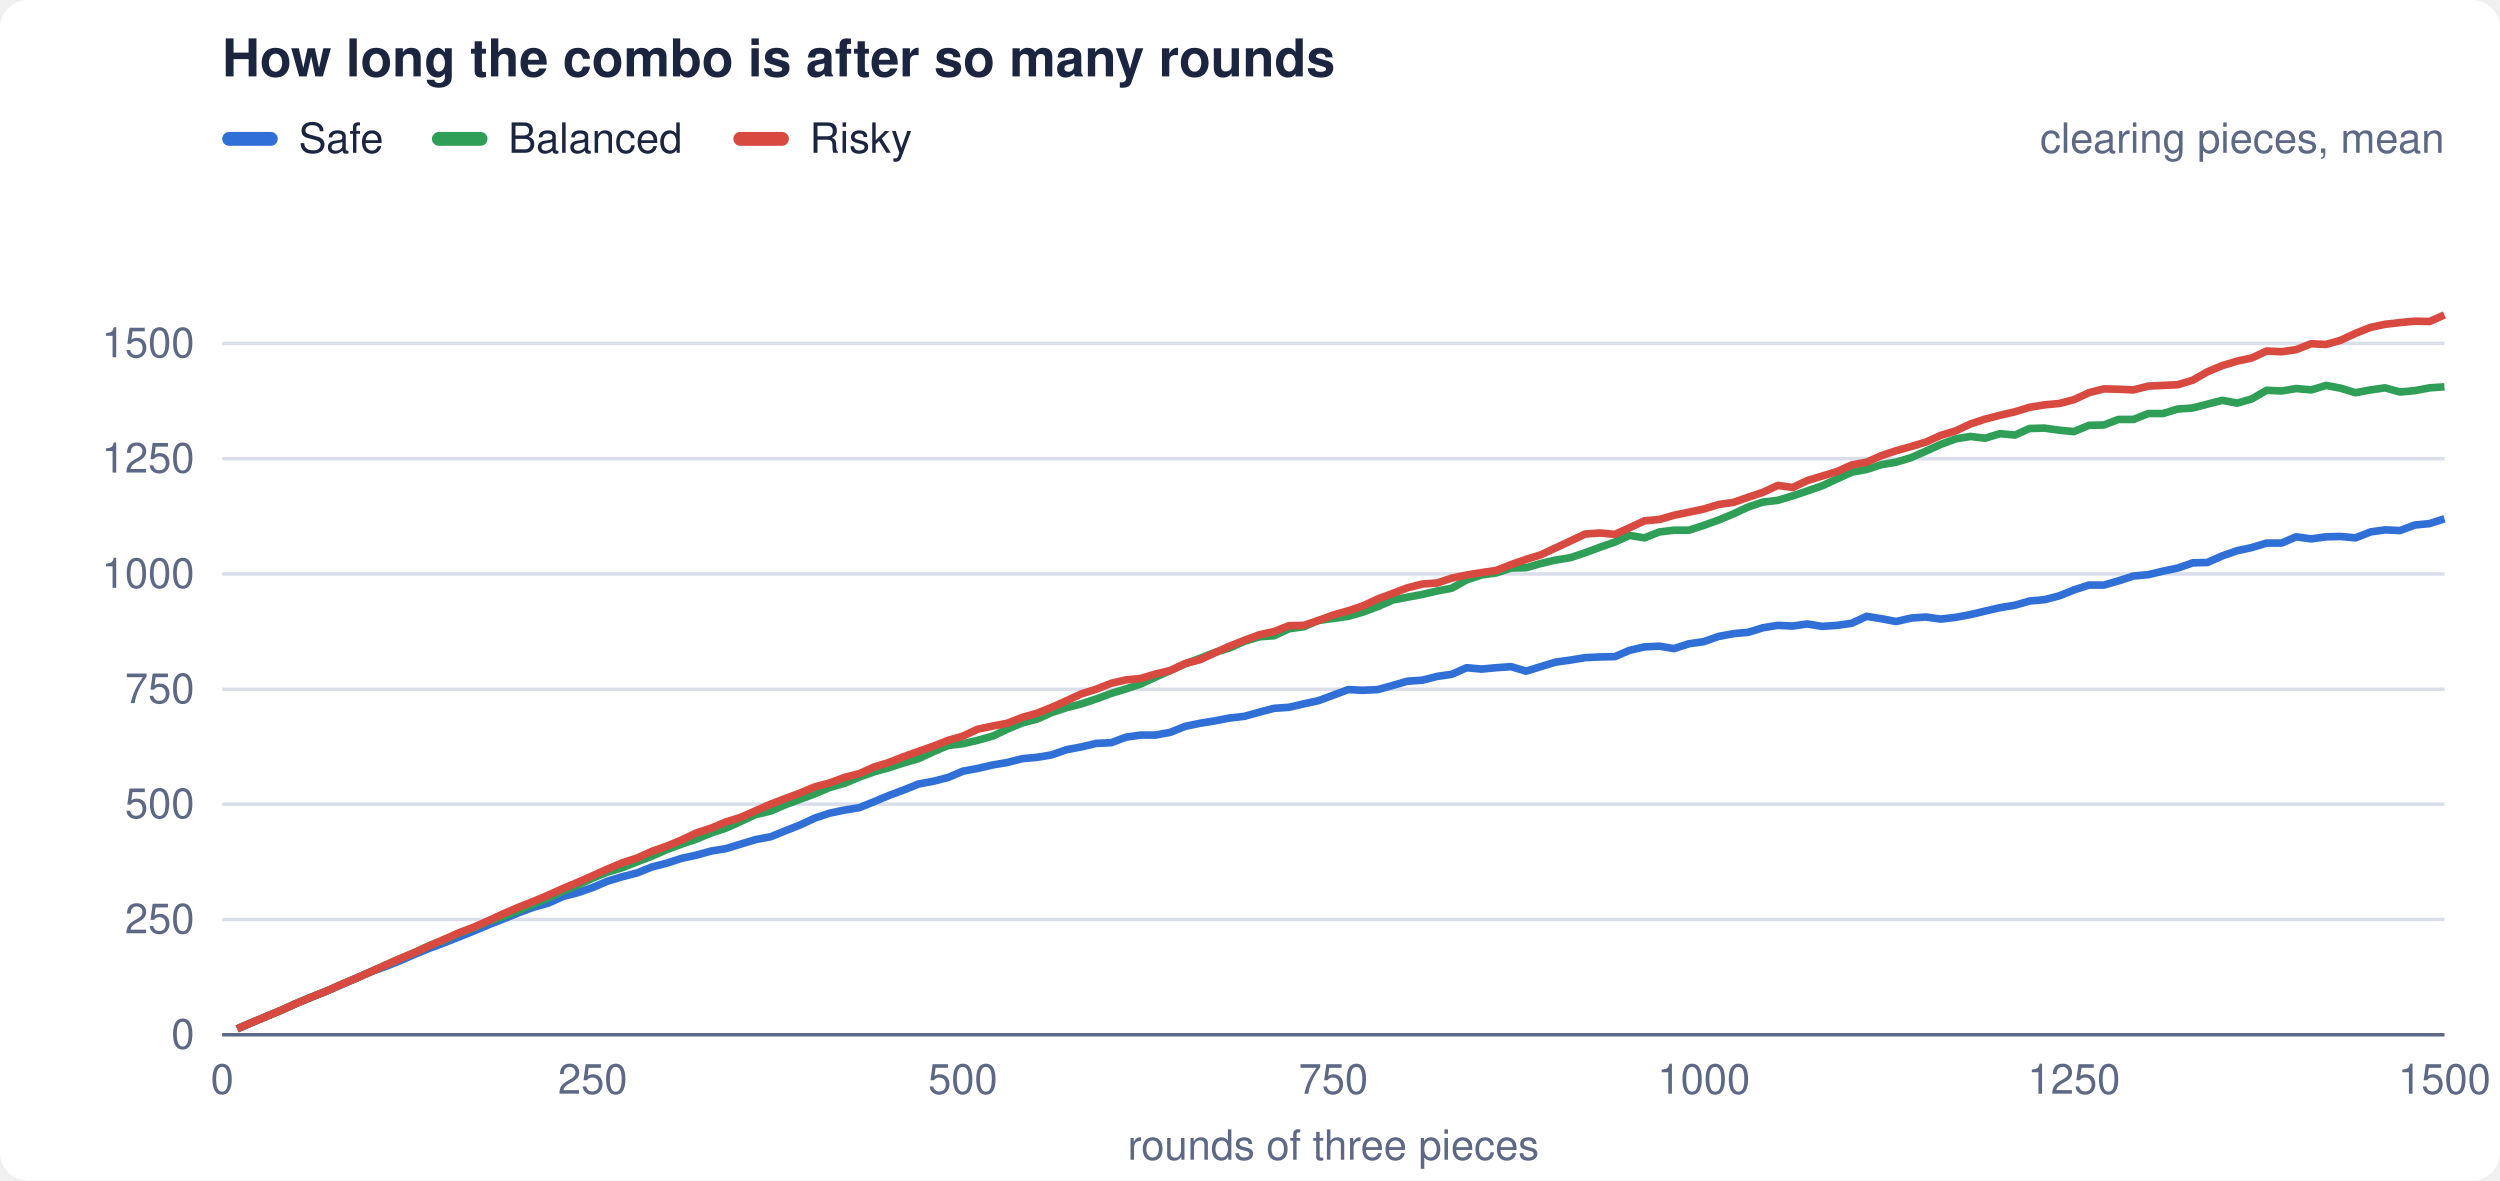
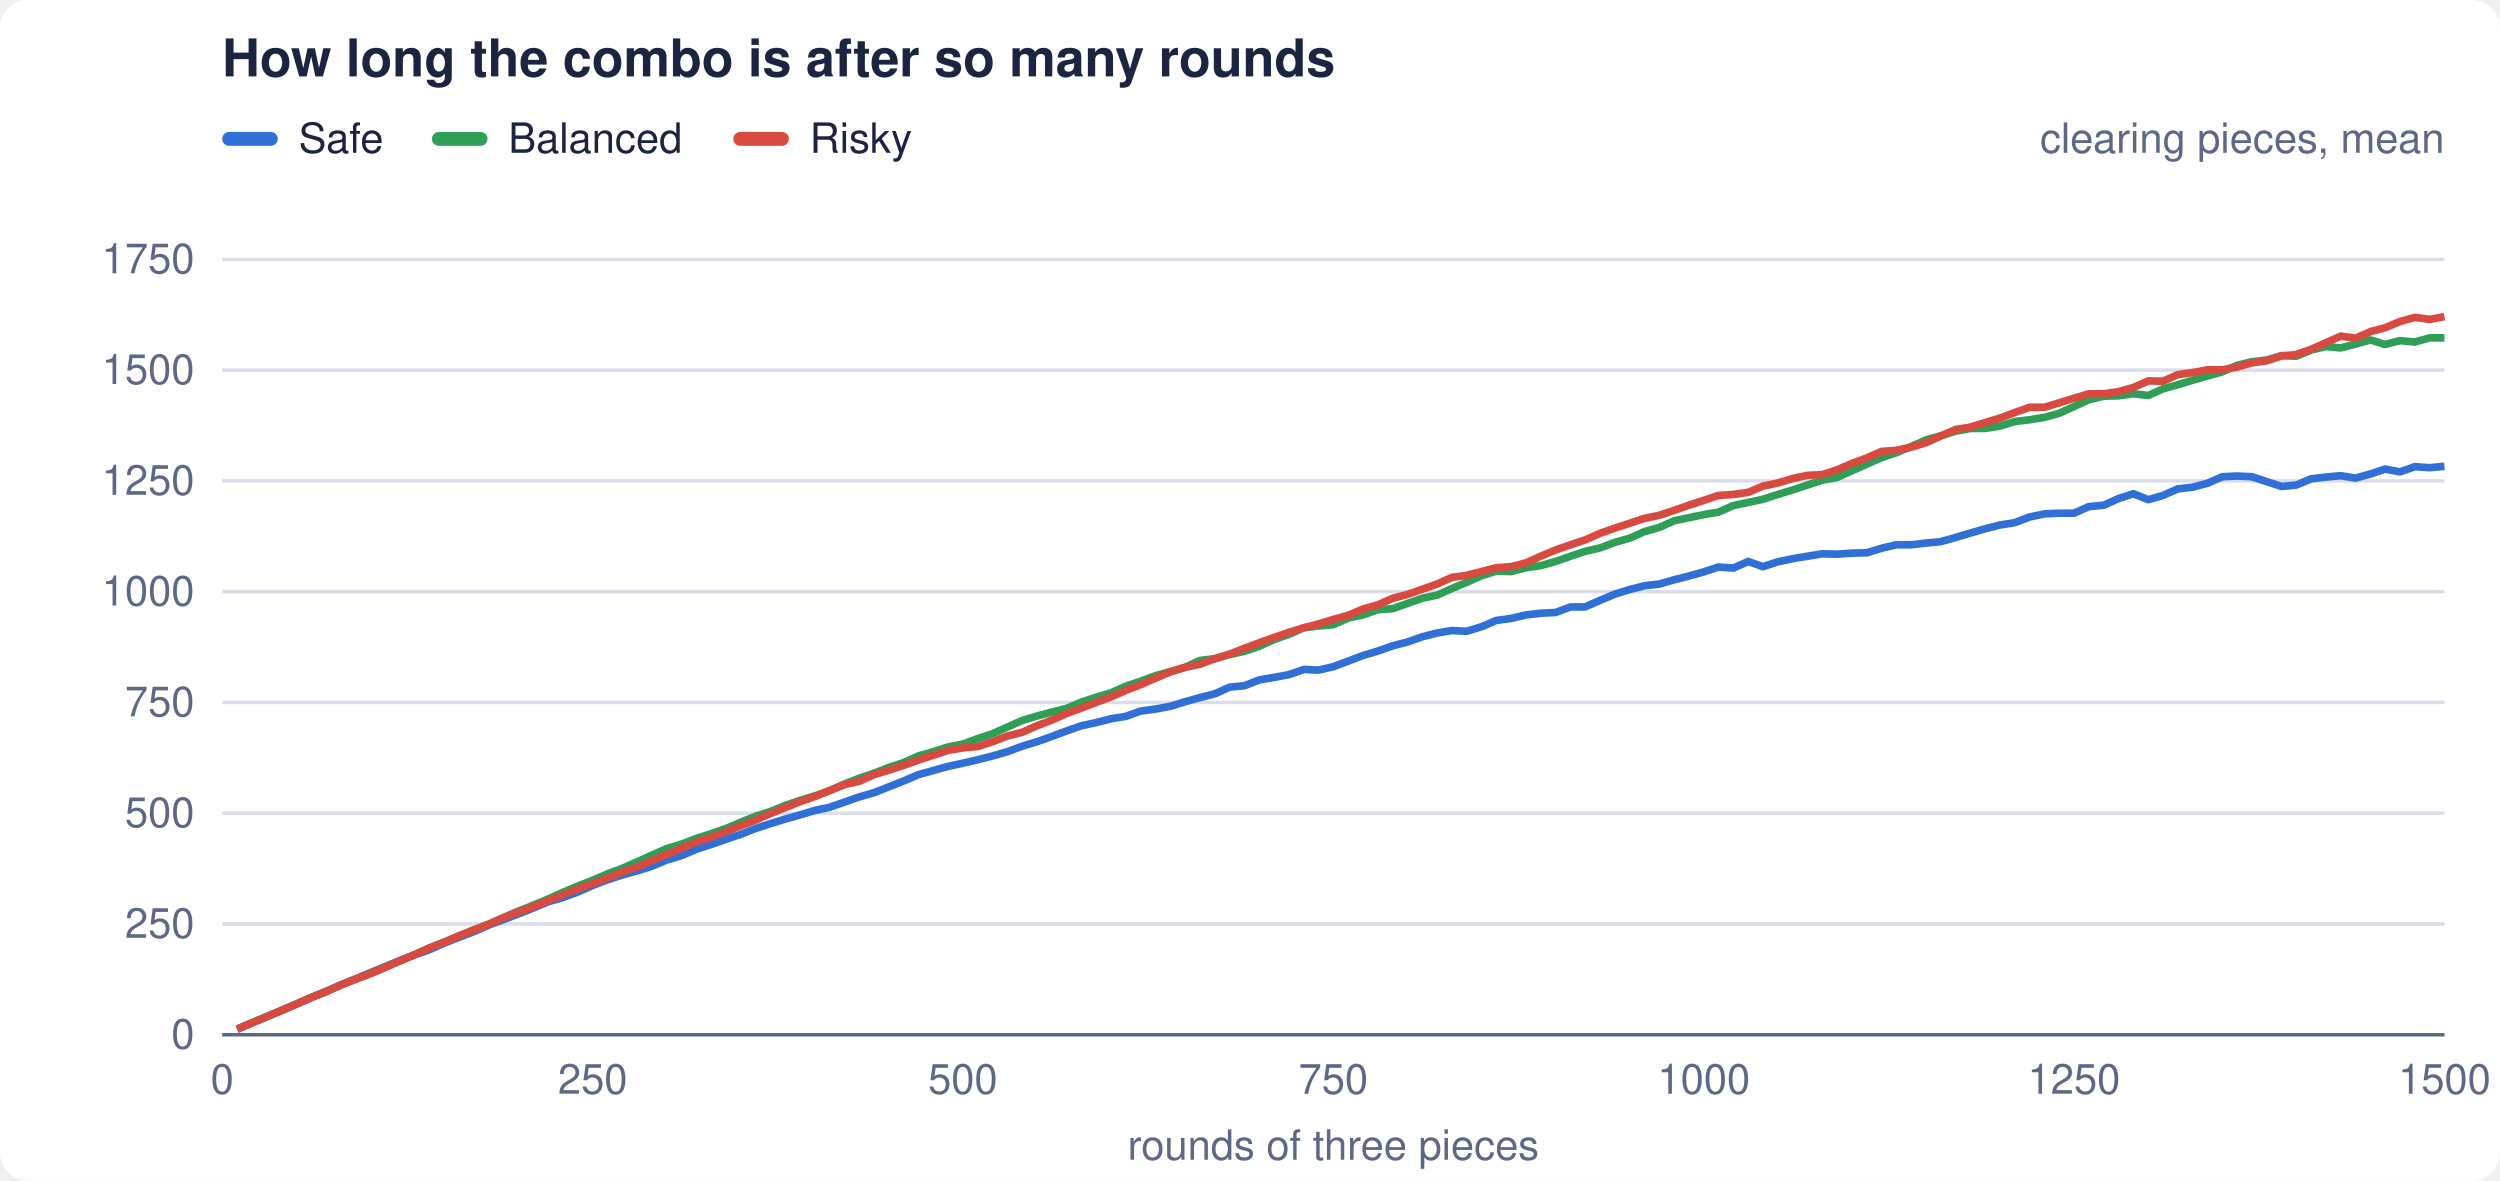
<svg xmlns="http://www.w3.org/2000/svg" viewBox="0 0 720 340" font-family="system-ui, 'Segoe UI', Helvetica, Arial, sans-serif">
  <rect width="720" height="340" rx="8" fill="#ffffff" />
  <text x="64" y="22" font-size="15" font-weight="600" fill="#1c2540">How long the combo is after so many rounds</text>
  <line x1="64" x2="704" y1="298.0" y2="298.0" stroke="#d9deea" />
  <text x="56" y="302.0" text-anchor="end" font-size="12" fill="#5d6885">0</text>
-   <line x1="64" x2="704" y1="264.8" y2="264.8" stroke="#d9deea" />
-   <text x="56" y="268.8" text-anchor="end" font-size="12" fill="#5d6885">250</text>
-   <line x1="64" x2="704" y1="231.6" y2="231.6" stroke="#d9deea" />
-   <text x="56" y="235.6" text-anchor="end" font-size="12" fill="#5d6885">500</text>
-   <line x1="64" x2="704" y1="198.5" y2="198.5" stroke="#d9deea" />
-   <text x="56" y="202.5" text-anchor="end" font-size="12" fill="#5d6885">750</text>
-   <line x1="64" x2="704" y1="165.3" y2="165.3" stroke="#d9deea" />
-   <text x="56" y="169.3" text-anchor="end" font-size="12" fill="#5d6885">1000</text>
-   <line x1="64" x2="704" y1="132.1" y2="132.1" stroke="#d9deea" />
-   <text x="56" y="136.1" text-anchor="end" font-size="12" fill="#5d6885">1250</text>
-   <line x1="64" x2="704" y1="98.9" y2="98.9" stroke="#d9deea" />
-   <text x="56" y="102.9" text-anchor="end" font-size="12" fill="#5d6885">1500</text>
+   <line x1="64" x2="704" y1="266.1" y2="266.1" stroke="#d9deea" />
+   <text x="56" y="270.1" text-anchor="end" font-size="12" fill="#5d6885">250</text>
+   <line x1="64" x2="704" y1="234.2" y2="234.2" stroke="#d9deea" />
+   <text x="56" y="238.2" text-anchor="end" font-size="12" fill="#5d6885">500</text>
+   <line x1="64" x2="704" y1="202.3" y2="202.3" stroke="#d9deea" />
+   <text x="56" y="206.3" text-anchor="end" font-size="12" fill="#5d6885">750</text>
+   <line x1="64" x2="704" y1="170.4" y2="170.4" stroke="#d9deea" />
+   <text x="56" y="174.4" text-anchor="end" font-size="12" fill="#5d6885">1000</text>
+   <line x1="64" x2="704" y1="138.5" y2="138.5" stroke="#d9deea" />
+   <text x="56" y="142.5" text-anchor="end" font-size="12" fill="#5d6885">1250</text>
+   <line x1="64" x2="704" y1="106.6" y2="106.6" stroke="#d9deea" />
+   <text x="56" y="110.6" text-anchor="end" font-size="12" fill="#5d6885">1500</text>
+   <line x1="64" x2="704" y1="74.7" y2="74.7" stroke="#d9deea" />
+   <text x="56" y="78.7" text-anchor="end" font-size="12" fill="#5d6885">1750</text>
  <text x="64.0" y="315" text-anchor="middle" font-size="12" fill="#5d6885">0</text>
  <text x="170.7" y="315" text-anchor="middle" font-size="12" fill="#5d6885">250</text>
  <text x="277.3" y="315" text-anchor="middle" font-size="12" fill="#5d6885">500</text>
  <text x="384.0" y="315" text-anchor="middle" font-size="12" fill="#5d6885">750</text>
  <text x="490.7" y="315" text-anchor="middle" font-size="12" fill="#5d6885">1000</text>
  <text x="597.3" y="315" text-anchor="middle" font-size="12" fill="#5d6885">1250</text>
  <text x="704.0" y="315" text-anchor="middle" font-size="12" fill="#5d6885">1500</text>
  <line x1="64" x2="704" y1="298" y2="298" stroke="#5d6885" />
  <text x="384.0" y="334" text-anchor="middle" font-size="12" fill="#5d6885">rounds of three pieces</text>
  <text x="704" y="44" text-anchor="end" font-size="12" fill="#5d6885">clearing pieces, mean</text>
-   <polyline points="68.3,296.3 72.5,294.5 76.8,292.7 81.1,290.9 85.3,289.0 89.6,287.2 93.9,285.5 98.1,283.7 102.4,281.8 106.7,279.9 110.9,278.4 115.2,276.7 119.5,274.8 123.7,273.1 128.0,271.5 132.3,269.8 136.5,268.1 140.8,266.3 145.1,264.6 149.3,262.9 153.6,261.3 157.9,260.1 162.1,258.2 166.4,257.1 170.7,255.6 174.9,253.8 179.2,252.5 183.5,251.4 187.7,249.7 192.0,248.6 196.3,247.2 200.5,246.3 204.8,245.1 209.1,244.4 213.3,243.1 217.6,241.8 221.9,241.0 226.1,239.3 230.4,237.6 234.7,235.6 238.9,234.2 243.2,233.3 247.5,232.6 251.7,230.9 256.0,229.1 260.3,227.5 264.5,225.8 268.8,225.0 273.1,223.9 277.3,222.1 281.6,221.3 285.9,220.3 290.1,219.6 294.4,218.5 298.7,218.1 302.9,217.4 307.2,215.9 311.5,215.1 315.7,214.1 320.0,213.9 324.3,212.3 328.5,211.7 332.8,211.7 337.1,210.9 341.3,209.2 345.6,208.3 349.9,207.6 354.1,206.8 358.4,206.3 362.7,205.1 366.9,204.0 371.2,203.7 375.5,202.7 379.7,201.8 384.0,200.2 388.3,198.6 392.5,198.8 396.8,198.6 401.1,197.4 405.3,196.2 409.6,195.9 413.9,194.8 418.1,194.2 422.4,192.3 426.7,192.7 430.9,192.3 435.2,192.0 439.5,193.3 443.7,192.0 448.0,190.7 452.3,190.1 456.5,189.4 460.8,189.2 465.1,189.1 469.3,187.3 473.6,186.3 477.9,186.1 482.1,186.8 486.4,185.4 490.7,184.8 494.9,183.3 499.2,182.5 503.5,182.1 507.7,180.8 512.0,180.1 516.3,180.3 520.5,179.7 524.8,180.4 529.1,180.1 533.3,179.5 537.6,177.5 541.9,178.2 546.1,179.0 550.4,178.0 554.7,177.7 558.9,178.3 563.2,177.8 567.5,177.0 571.7,176.0 576.0,175.0 580.3,174.3 584.5,173.1 588.8,172.7 593.1,171.6 597.3,169.9 601.6,168.5 605.9,168.5 610.1,167.3 614.4,165.9 618.7,165.5 622.9,164.5 627.2,163.6 631.5,162.1 635.7,162.0 640.0,160.1 644.3,158.6 648.5,157.7 652.8,156.4 657.1,156.4 661.3,154.6 665.6,155.2 669.9,154.6 674.1,154.5 678.4,154.9 682.7,153.2 686.9,152.6 691.2,152.8 695.5,151.2 699.7,150.8 704.0,149.4" fill="none" stroke="#2f6fd6" stroke-width="2.2" stroke-linejoin="round" />
+   <polyline points="68.3,296.4 72.5,294.6 76.8,292.8 81.1,291.0 85.3,289.2 89.6,287.3 93.9,285.5 98.1,283.7 102.4,281.9 106.7,280.1 110.9,278.4 115.2,276.6 119.5,275.0 123.7,273.5 128.0,271.6 132.3,269.9 136.5,268.3 140.8,266.4 145.1,264.8 149.3,263.2 153.6,261.5 157.9,259.7 162.1,258.5 166.4,256.9 170.7,255.0 174.9,253.4 179.2,252.0 183.5,250.8 187.7,249.5 192.0,247.7 196.3,246.4 200.5,244.6 204.8,243.2 209.1,241.7 213.3,240.3 217.6,238.6 221.9,237.2 226.1,235.9 230.4,234.7 234.7,233.4 238.9,232.5 243.2,231.0 247.5,229.5 251.7,228.3 256.0,226.6 260.3,224.9 264.5,223.1 268.8,221.9 273.1,220.7 277.3,219.8 281.6,218.8 285.9,217.7 290.1,216.5 294.4,214.9 298.7,213.6 302.9,212.1 307.2,210.5 311.5,209.0 315.7,208.1 320.0,207.0 324.3,206.3 328.5,204.8 332.8,204.2 337.1,203.4 341.3,202.1 345.6,200.9 349.9,199.8 354.1,197.9 358.4,197.5 362.7,195.8 366.9,195.1 371.2,194.3 375.5,192.8 379.7,193.0 384.0,192.0 388.3,190.4 392.5,188.8 396.8,187.5 401.1,186.0 405.3,184.9 409.6,183.4 413.9,182.3 418.1,181.6 422.4,181.8 426.7,180.5 430.9,178.7 435.2,178.1 439.5,177.1 443.7,176.6 448.0,176.4 452.3,174.8 456.5,174.8 460.8,172.9 465.1,171.1 469.3,169.8 473.6,168.7 477.9,168.2 482.1,167.0 486.4,165.9 490.7,164.7 494.9,163.3 499.2,163.6 503.5,161.7 507.7,163.2 512.0,161.8 516.3,160.9 520.5,160.2 524.8,159.5 529.1,159.6 533.3,159.3 537.6,159.2 541.9,157.9 546.1,156.9 550.4,156.9 554.7,156.4 558.9,156.0 563.2,154.8 567.5,153.5 571.7,152.3 576.0,151.2 580.3,150.5 584.5,148.9 588.8,148.0 593.1,147.8 597.3,147.8 601.6,145.9 605.9,145.5 610.1,143.6 614.4,142.2 618.7,143.9 622.9,142.7 627.2,140.8 631.5,140.3 635.7,139.2 640.0,137.3 644.3,137.1 648.5,137.3 652.8,138.7 657.1,140.1 661.3,139.7 665.6,137.9 669.9,137.4 674.1,137.0 678.4,137.7 682.7,136.5 686.9,135.1 691.2,135.9 695.5,134.4 699.7,134.7 704.0,134.3" fill="none" stroke="#2f6fd6" stroke-width="2.2" stroke-linejoin="round" />
  <rect x="64" y="38" width="16" height="4" rx="2" fill="#2f6fd6" />
  <text x="86" y="44" font-size="12" fill="#1c2540">Safe</text>
-   <polyline points="68.3,296.3 72.5,294.5 76.8,292.7 81.1,290.9 85.3,289.0 89.6,287.2 93.9,285.5 98.1,283.6 102.4,281.8 106.7,279.9 110.9,278.0 115.2,276.1 119.5,274.3 123.7,272.3 128.0,270.7 132.3,268.7 136.5,267.2 140.8,265.3 145.1,263.9 149.3,262.2 153.6,260.4 157.9,258.6 162.1,256.7 166.4,254.9 170.7,252.9 174.9,251.2 179.2,249.9 183.5,248.2 187.7,246.6 192.0,244.7 196.3,243.1 200.5,241.7 204.8,239.9 209.1,238.5 213.3,236.6 217.6,234.6 221.9,233.6 226.1,231.8 230.4,230.2 234.7,228.6 238.9,226.8 243.2,225.6 247.5,223.8 251.7,222.3 256.0,221.1 260.3,219.7 264.5,218.5 268.8,216.5 273.1,214.7 277.3,214.2 281.6,213.2 285.9,212.0 290.1,210.0 294.4,208.2 298.7,207.1 302.9,205.2 307.2,203.8 311.5,202.7 315.7,201.3 320.0,199.7 324.3,198.4 328.5,197.0 332.8,195.0 337.1,193.1 341.3,191.2 345.6,189.6 349.9,187.9 354.1,186.6 358.4,184.7 362.7,183.4 366.9,183.1 371.2,181.1 375.5,180.5 379.7,178.7 384.0,178.1 388.3,177.5 392.5,176.3 396.8,174.7 401.1,172.8 405.3,172.0 409.6,171.2 413.9,170.2 418.1,169.4 422.4,167.0 426.7,165.6 430.9,165.0 435.2,163.6 439.5,163.5 443.7,162.3 448.0,161.3 452.3,160.6 456.5,159.2 460.8,157.6 465.1,156.1 469.3,154.2 473.6,154.9 477.9,153.2 482.1,152.7 486.4,152.7 490.7,151.3 494.9,149.8 499.2,148.0 503.5,146.0 507.7,144.6 512.0,144.1 516.3,142.8 520.5,141.4 524.8,139.9 529.1,137.9 533.3,136.0 537.6,135.2 541.9,133.8 546.1,133.1 550.4,131.8 554.7,129.9 558.9,128.0 563.2,126.4 567.5,125.7 571.7,126.2 576.0,124.9 580.3,125.3 584.5,123.4 588.8,123.3 593.1,123.9 597.3,124.3 601.6,122.5 605.9,122.4 610.1,120.8 614.4,120.8 618.7,119.1 622.9,119.1 627.2,117.8 631.5,117.5 635.7,116.4 640.0,115.3 644.3,116.1 648.5,114.9 652.8,112.4 657.1,112.6 661.3,111.9 665.6,112.3 669.9,111.0 674.1,111.8 678.4,113.1 682.7,112.3 686.9,111.7 691.2,112.9 695.5,112.5 699.7,111.7 704.0,111.4" fill="none" stroke="#2f9e56" stroke-width="2.2" stroke-linejoin="round" />
+   <polyline points="68.3,296.4 72.5,294.6 76.8,292.8 81.1,291.0 85.3,289.2 89.6,287.3 93.9,285.6 98.1,283.7 102.4,282.0 106.7,280.4 110.9,278.6 115.2,276.7 119.5,274.9 123.7,273.0 128.0,271.3 132.3,269.5 136.5,267.8 140.8,266.1 145.1,264.2 149.3,262.4 153.6,260.7 157.9,258.9 162.1,257.0 166.4,255.2 170.7,253.5 174.9,251.7 179.2,250.1 183.5,248.2 187.7,246.3 192.0,244.4 196.3,243.1 200.5,241.5 204.8,240.1 209.1,238.6 213.3,236.8 217.6,235.1 221.9,233.7 226.1,232.0 230.4,230.5 234.7,229.2 238.9,227.7 243.2,225.8 247.5,224.1 251.7,222.7 256.0,221.0 260.3,219.6 264.5,217.7 268.8,216.5 273.1,215.1 277.3,214.3 281.6,212.7 285.9,211.3 290.1,209.4 294.4,207.5 298.7,206.2 302.9,205.1 307.2,204.0 311.5,202.2 315.7,200.8 320.0,199.5 324.3,197.6 328.5,196.2 332.8,194.6 337.1,193.4 341.3,192.2 345.6,190.2 349.9,189.7 354.1,188.5 358.4,187.6 362.7,186.1 366.9,184.2 371.2,182.7 375.5,180.8 379.7,180.3 384.0,179.9 388.3,178.0 392.5,177.1 396.8,175.6 401.1,175.3 405.3,173.8 409.6,172.3 413.9,171.4 418.1,169.5 422.4,167.7 426.7,165.8 430.9,164.5 435.2,164.6 439.5,163.5 443.7,162.9 448.0,161.7 452.3,160.2 456.5,158.8 460.8,157.8 465.1,156.2 469.3,155.0 473.6,153.1 477.9,151.9 482.1,150.0 486.4,149.1 490.7,148.2 494.9,147.5 499.2,145.6 503.5,144.7 507.7,143.8 512.0,142.4 516.3,141.1 520.5,139.7 524.8,138.3 529.1,137.5 533.3,135.6 537.6,133.7 541.9,131.8 546.1,130.4 550.4,128.6 554.7,126.7 558.9,125.5 563.2,124.2 567.5,123.4 571.7,123.4 576.0,122.7 580.3,121.4 584.5,120.9 588.8,120.2 593.1,119.0 597.3,117.1 601.6,115.1 605.9,114.1 610.1,114.0 614.4,113.4 618.7,113.9 622.9,112.0 627.2,110.8 631.5,109.5 635.7,108.3 640.0,107.1 644.3,105.2 648.5,104.2 652.8,103.7 657.1,102.4 661.3,102.6 665.6,100.8 669.9,99.8 674.1,100.2 678.4,99.1 682.7,97.9 686.9,99.2 691.2,98.1 695.5,98.5 699.7,97.3 704.0,97.3" fill="none" stroke="#2f9e56" stroke-width="2.2" stroke-linejoin="round" />
  <rect x="124.4" y="38" width="16" height="4" rx="2" fill="#2f9e56" />
  <text x="146.4" y="44" font-size="12" fill="#1c2540">Balanced</text>
-   <polyline points="68.3,296.3 72.5,294.5 76.8,292.7 81.1,290.9 85.3,289.0 89.6,287.2 93.9,285.5 98.1,283.6 102.4,281.8 106.7,279.9 110.9,278.0 115.2,276.1 119.5,274.3 123.7,272.4 128.0,270.5 132.3,268.6 136.5,267.0 140.8,265.1 145.1,263.1 149.3,261.3 153.6,259.6 157.9,257.8 162.1,255.9 166.4,254.1 170.7,252.2 174.9,250.3 179.2,248.5 183.5,247.1 187.7,245.2 192.0,243.7 196.3,241.9 200.5,239.9 204.8,238.5 209.1,236.7 213.3,235.4 217.6,233.5 221.9,231.6 226.1,230.0 230.4,228.4 234.7,226.6 238.9,225.5 243.2,223.9 247.5,222.8 251.7,220.9 256.0,219.6 260.3,217.9 264.5,216.4 268.8,214.9 273.1,213.2 277.3,212.0 281.6,210.0 285.9,209.1 290.1,208.3 294.4,206.6 298.7,205.4 302.9,203.7 307.2,201.8 311.5,199.8 315.7,198.5 320.0,196.8 324.3,195.8 328.5,195.4 332.8,194.1 337.1,193.1 341.3,191.1 345.6,190.0 349.9,188.0 354.1,186.1 358.4,184.4 362.7,182.8 366.9,181.9 371.2,180.2 375.5,180.1 379.7,178.7 384.0,177.1 388.3,175.9 392.5,174.5 396.8,172.5 401.1,170.9 405.3,169.3 409.6,168.2 413.9,167.9 418.1,166.5 422.4,165.6 426.7,164.9 430.9,164.3 435.2,162.6 439.5,161.1 443.7,159.8 448.0,157.8 452.3,155.8 456.5,153.8 460.8,153.5 465.1,153.9 469.3,152.0 473.6,150.0 477.9,149.6 482.1,148.4 486.4,147.5 490.7,146.6 494.9,145.3 499.2,144.7 503.5,143.2 507.7,141.8 512.0,139.8 516.3,140.4 520.5,138.4 524.8,137.1 529.1,135.8 533.3,133.9 537.6,133.1 541.9,131.2 546.1,129.8 550.4,128.6 554.7,127.3 558.9,125.4 563.2,124.1 567.5,122.1 571.7,120.7 576.0,119.6 580.3,118.6 584.5,117.3 588.8,116.6 593.1,116.2 597.3,115.1 601.6,113.1 605.9,112.0 610.1,112.1 614.4,112.3 618.7,111.2 622.9,111.0 627.2,110.8 631.5,109.5 635.7,107.1 640.0,105.3 644.3,104.0 648.5,103.1 652.8,101.1 657.1,101.3 661.3,100.7 665.6,99.0 669.9,99.2 674.1,98.0 678.4,96.0 682.7,94.3 686.9,93.4 691.2,92.9 695.5,92.5 699.7,92.6 704.0,90.7" fill="none" stroke="#d8493f" stroke-width="2.2" stroke-linejoin="round" />
+   <polyline points="68.3,296.4 72.5,294.6 76.8,292.8 81.1,291.0 85.3,289.2 89.6,287.3 93.9,285.6 98.1,283.7 102.4,282.0 106.7,280.4 110.9,278.6 115.2,276.7 119.5,274.9 123.7,273.0 128.0,271.3 132.3,269.5 136.5,267.8 140.8,266.2 145.1,264.3 149.3,262.7 153.6,261.1 157.9,259.4 162.1,257.7 166.4,256.0 170.7,254.5 174.9,252.9 179.2,251.2 183.5,249.7 187.7,247.9 192.0,246.1 196.3,244.3 200.5,242.5 204.8,241.1 209.1,239.5 213.3,237.8 217.6,236.2 221.9,234.3 226.1,232.6 230.4,230.9 234.7,229.4 238.9,227.7 243.2,226.0 247.5,225.0 251.7,223.1 256.0,221.8 260.3,220.4 264.5,218.9 268.8,217.5 273.1,216.1 277.3,215.4 281.6,215.0 285.9,213.6 290.1,212.0 294.4,210.9 298.7,209.0 302.9,207.4 307.2,205.5 311.5,203.9 315.7,202.3 320.0,200.7 324.3,198.8 328.5,197.2 332.8,195.3 337.1,193.5 341.3,192.2 345.6,191.3 349.9,189.7 354.1,188.4 358.4,186.7 362.7,185.1 366.9,183.6 371.2,182.1 375.5,180.8 379.7,179.7 384.0,178.4 388.3,177.2 392.5,175.4 396.8,174.2 401.1,172.3 405.3,171.2 409.6,169.7 413.9,168.2 418.1,166.3 422.4,165.7 426.7,164.6 430.9,163.5 435.2,163.2 439.5,162.1 443.7,160.2 448.0,158.4 452.3,156.9 456.5,155.5 460.8,153.6 465.1,152.1 469.3,150.7 473.6,149.3 477.9,148.4 482.1,147.0 486.4,145.5 490.7,144.1 494.9,142.7 499.2,142.4 503.5,141.8 507.7,140.0 512.0,139.1 516.3,137.8 520.5,136.9 524.8,136.7 529.1,135.3 533.3,133.5 537.6,131.9 541.9,130.0 546.1,129.7 550.4,128.8 554.7,127.5 558.9,125.6 563.2,123.7 567.5,123.0 571.7,121.7 576.0,120.4 580.3,118.8 584.5,117.3 588.8,117.3 593.1,116.0 597.3,114.7 601.6,113.4 605.9,113.4 610.1,112.8 614.4,111.6 618.7,109.7 622.9,109.8 627.2,107.9 631.5,107.3 635.7,106.5 640.0,106.5 644.3,105.7 648.5,104.5 652.8,103.9 657.1,102.5 661.3,102.1 665.6,100.6 669.9,98.7 674.1,96.8 678.4,97.4 682.7,95.5 686.9,94.4 691.2,92.6 695.5,91.4 699.7,92.0 704.0,91.2" fill="none" stroke="#d8493f" stroke-width="2.2" stroke-linejoin="round" />
  <rect x="211.2" y="38" width="16" height="4" rx="2" fill="#d8493f" />
  <text x="233.2" y="44" font-size="12" fill="#1c2540">Risky</text>
</svg>
